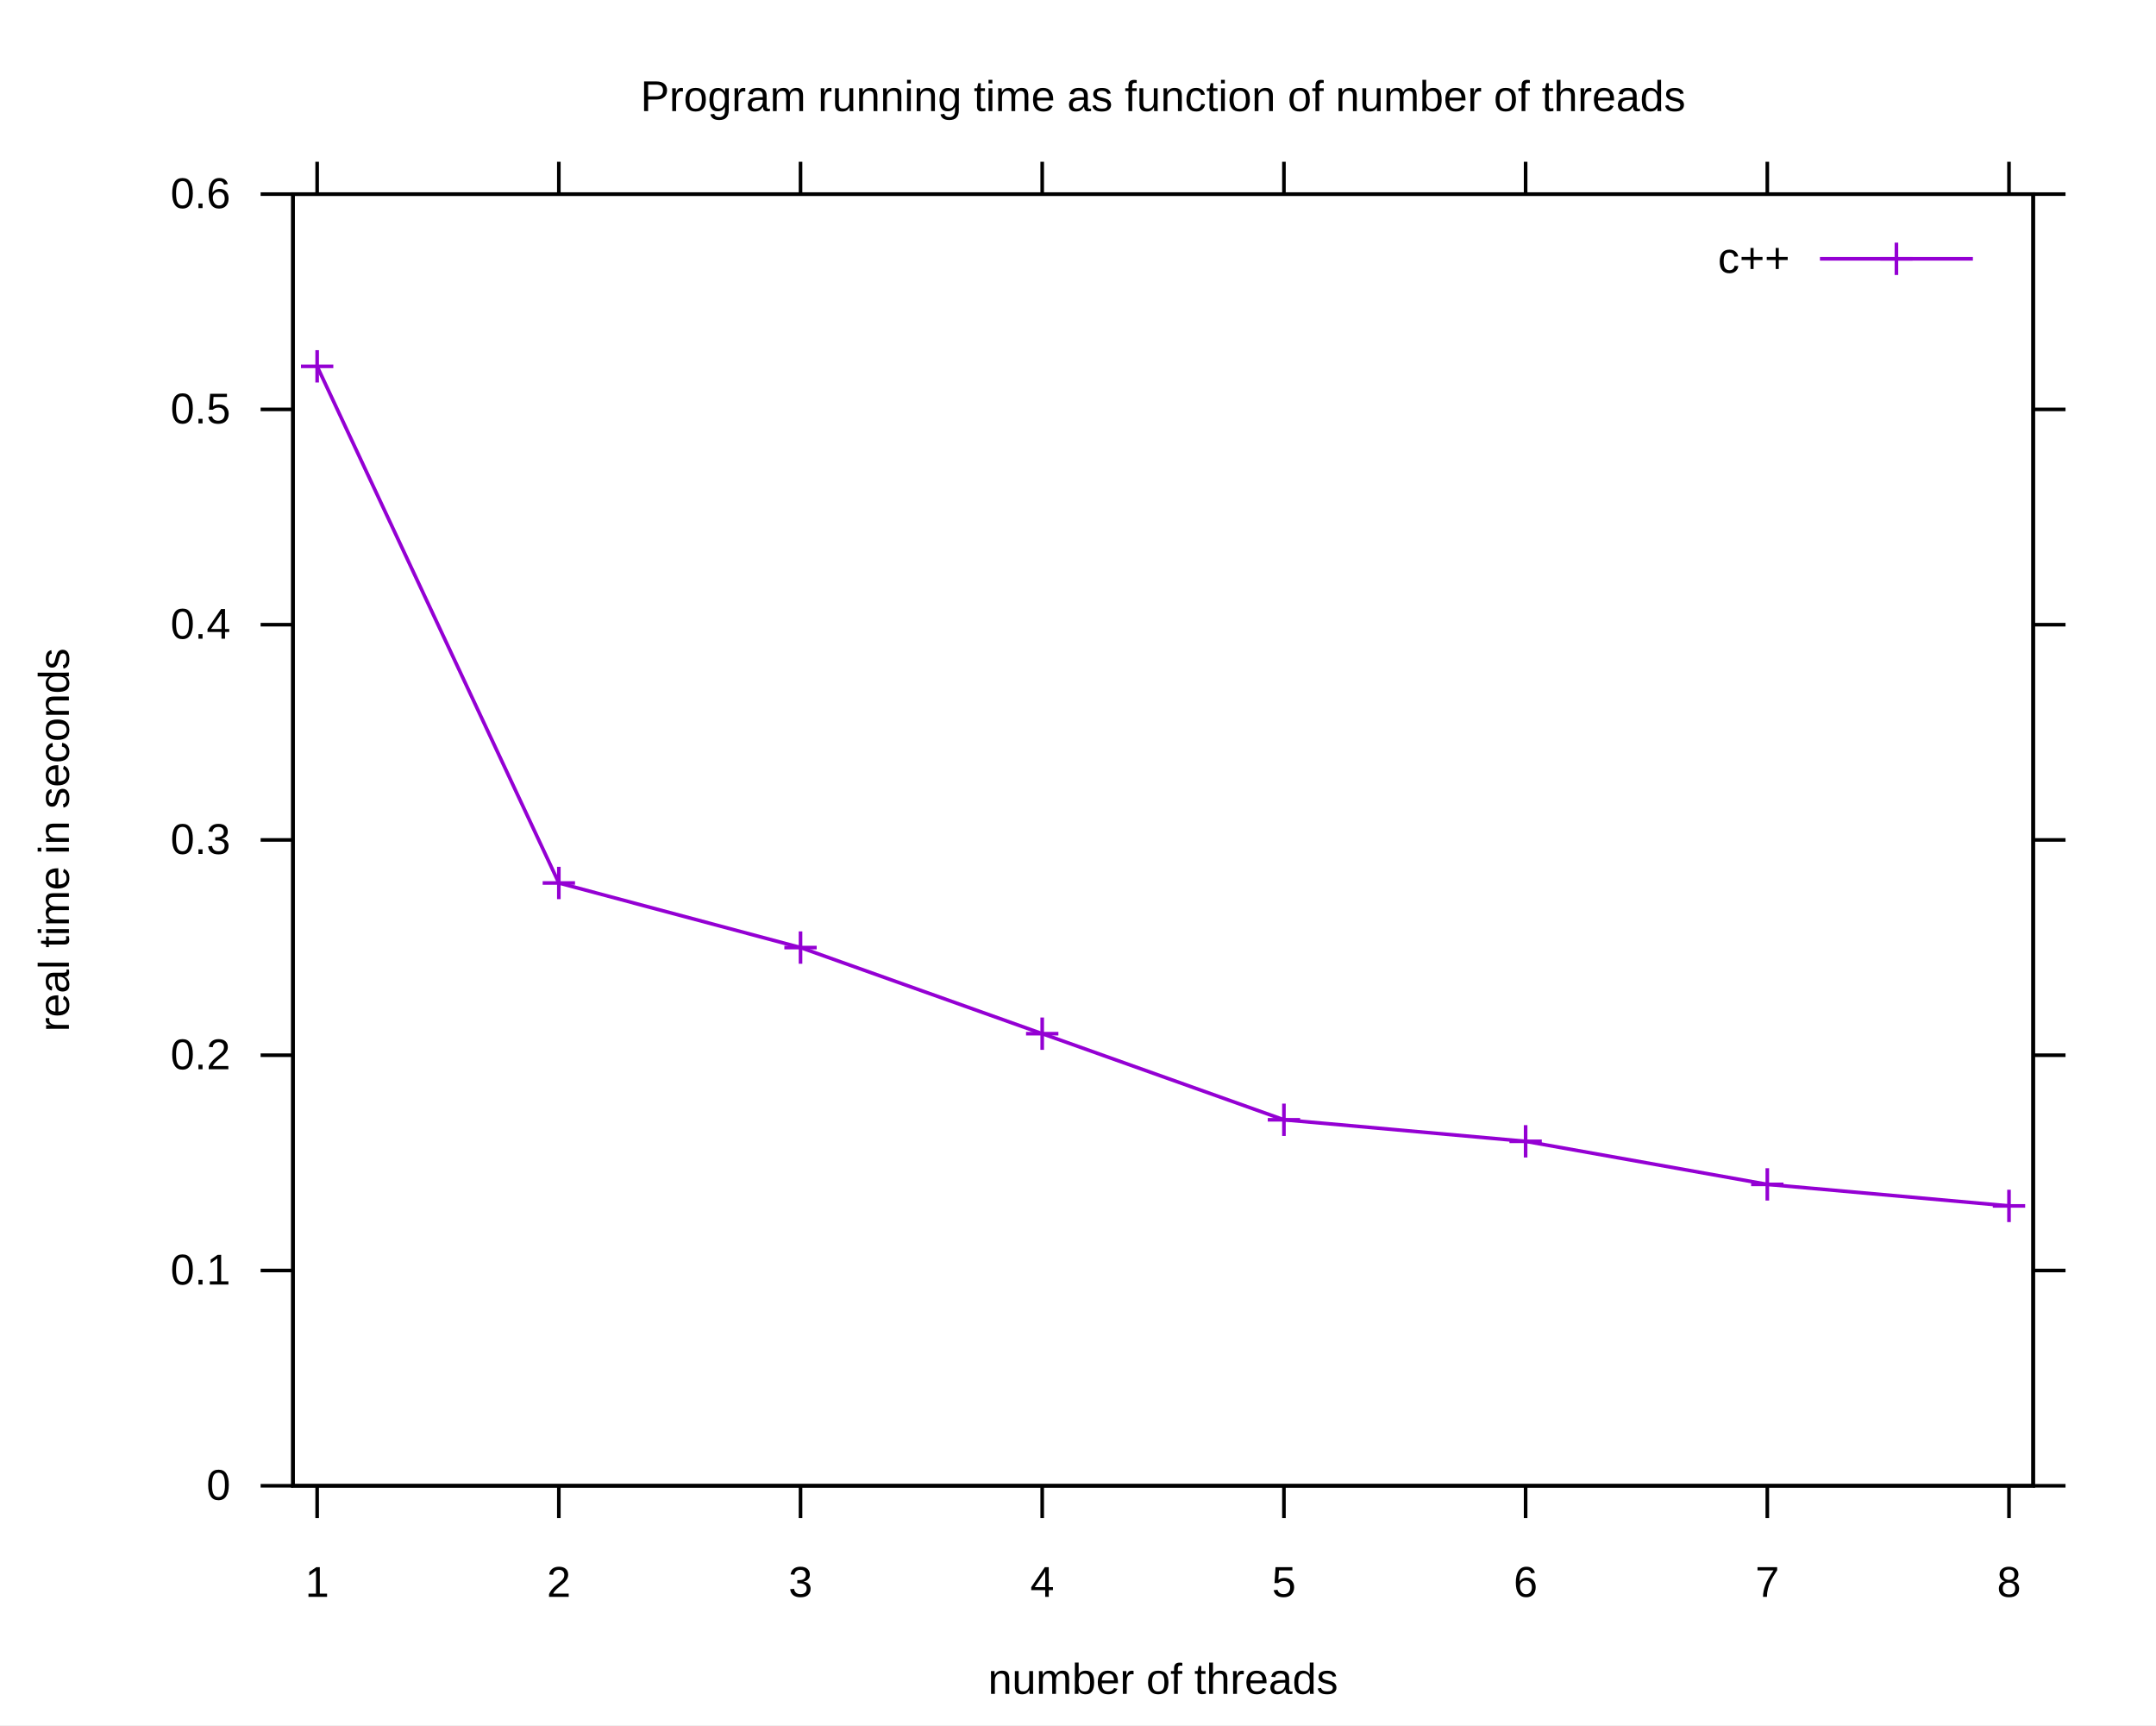
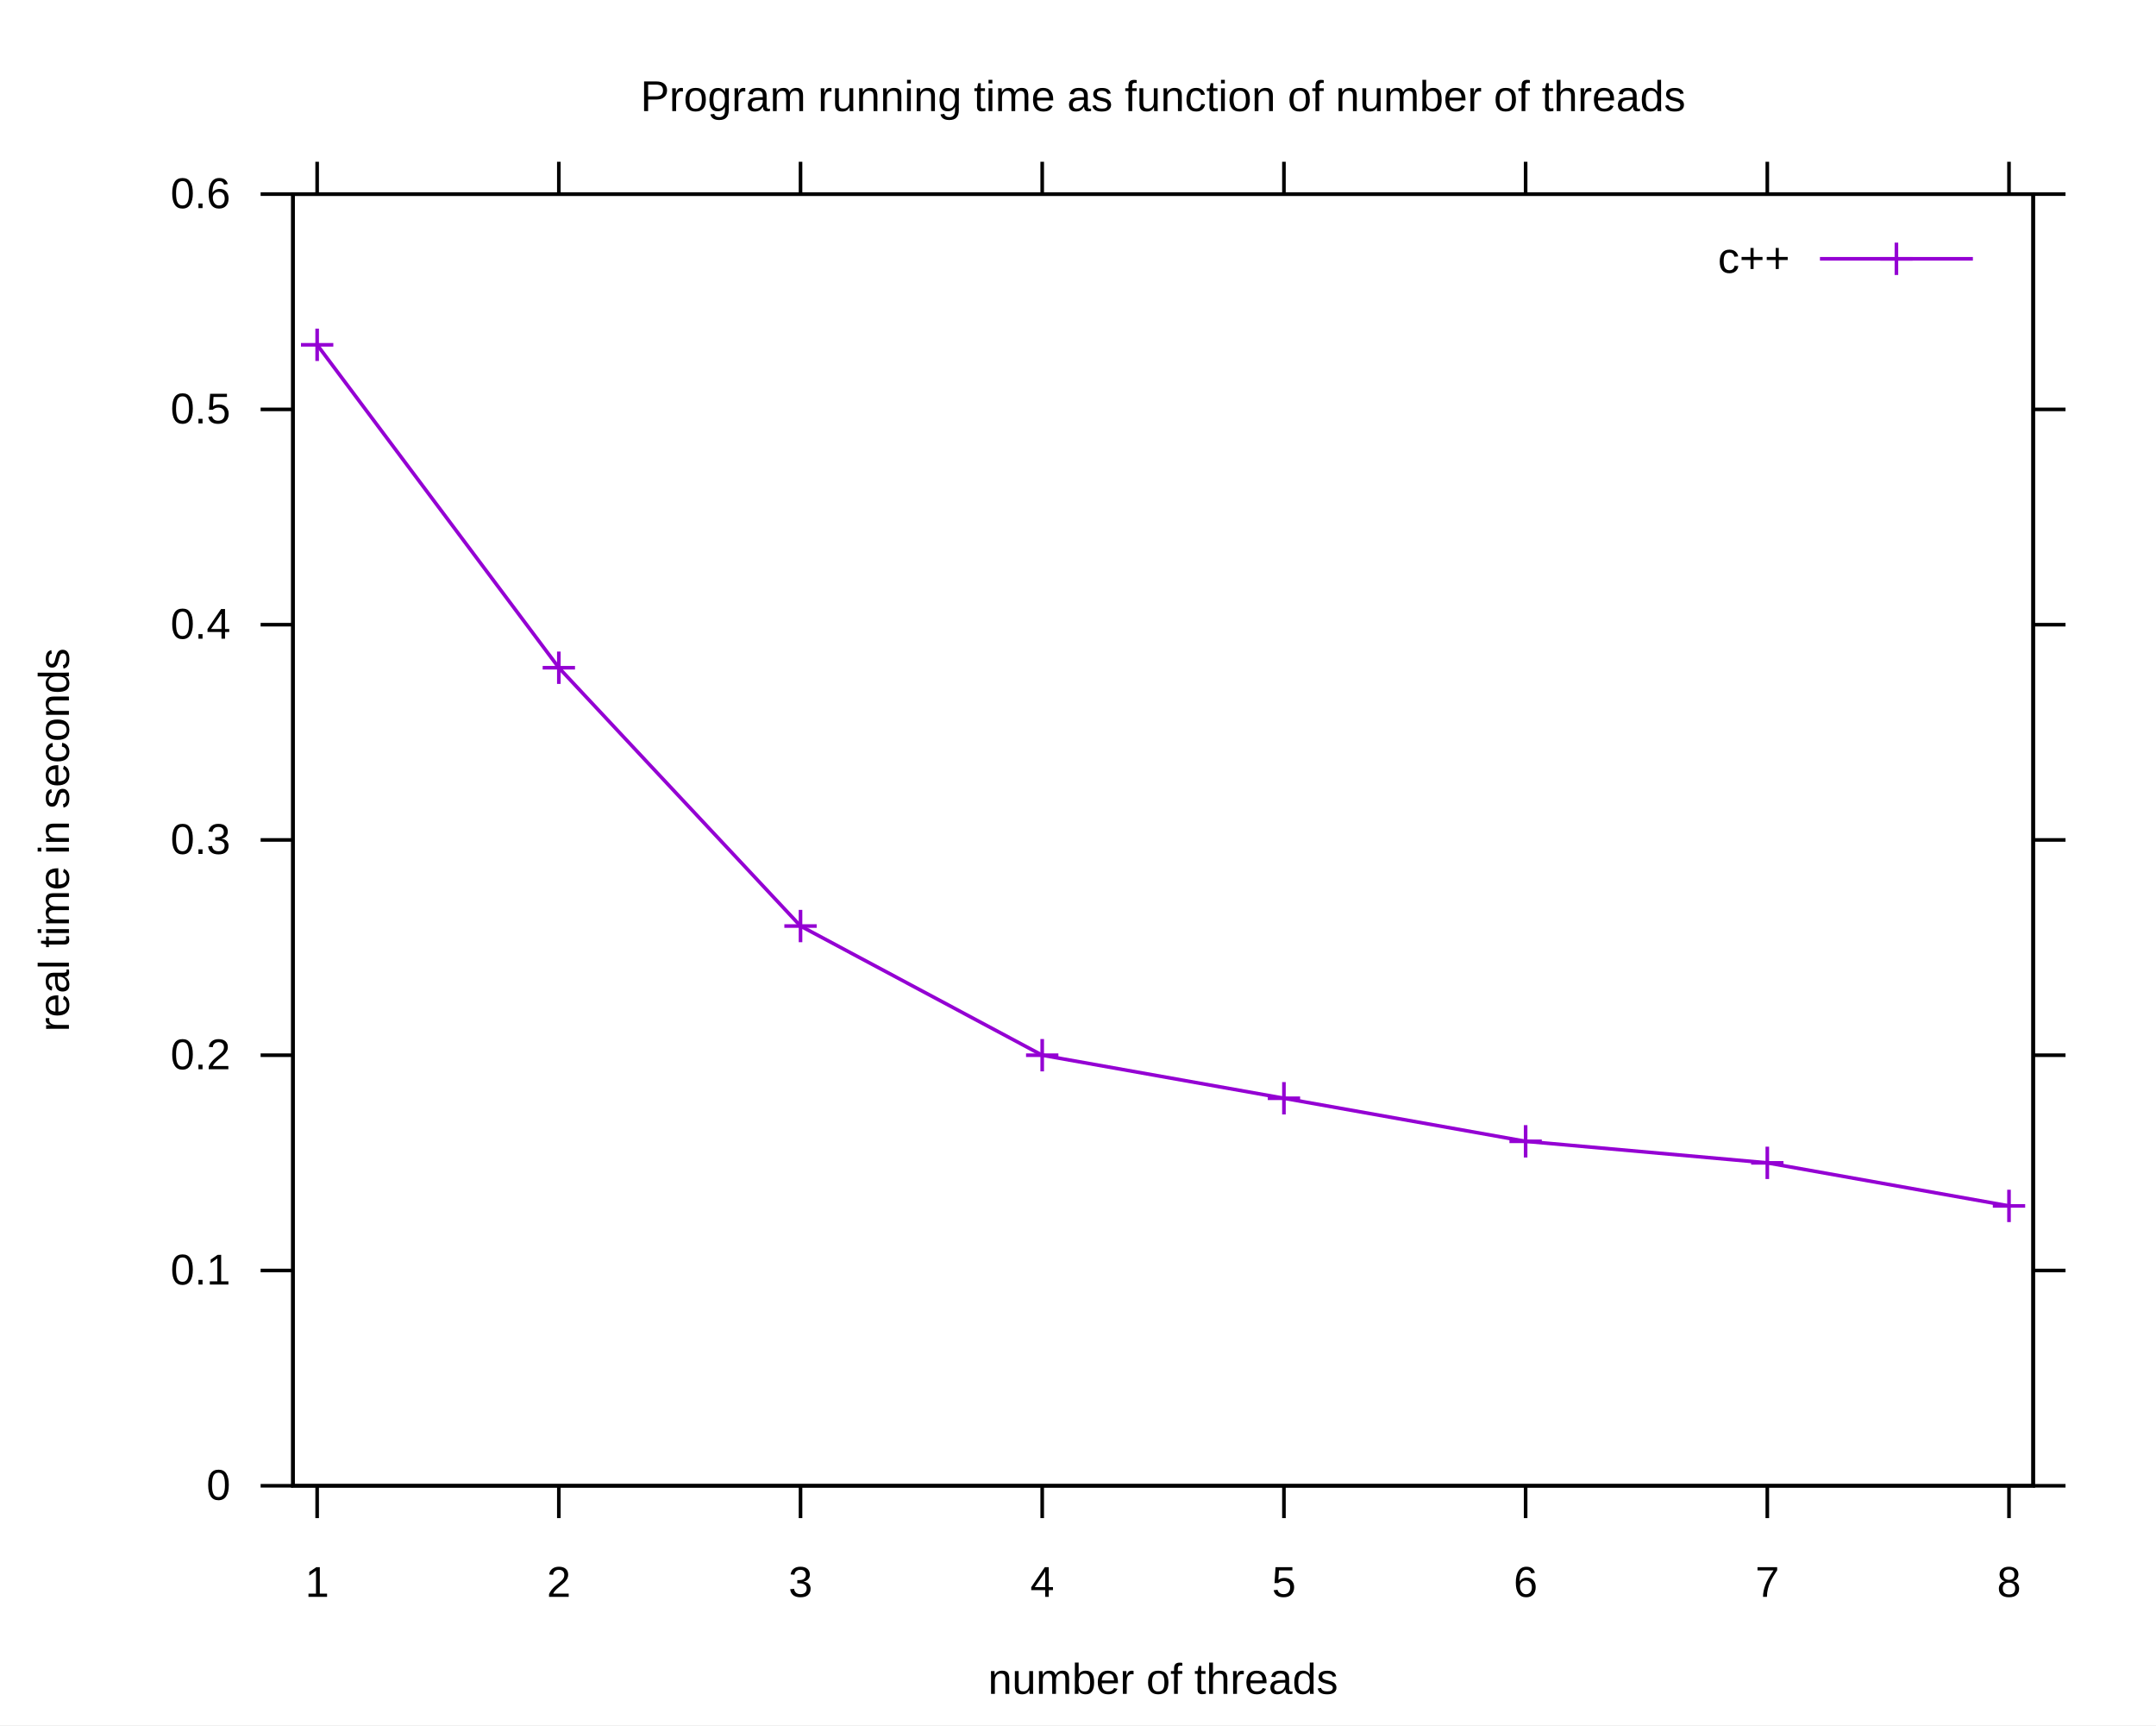
<svg xmlns="http://www.w3.org/2000/svg" xmlns:xlink="http://www.w3.org/1999/xlink" width="600" height="480" viewBox="0 0 600 480">
  <g id="gnuplot_canvas">
    <rect x="0" y="0" width="600" height="480" fill="#ffffff" />
    <defs>
      <circle id="gpDot" r="0.5" stroke-width="0.5" stroke="currentColor" />
      <path id="gpPt0" stroke-width="0.222" stroke="currentColor" d="M-1,0 h2 M0,-1 v2" />
      <path id="gpPt1" stroke-width="0.222" stroke="currentColor" d="M-1,-1 L1,1 M1,-1 L-1,1" />
      <path id="gpPt2" stroke-width="0.222" stroke="currentColor" d="M-1,0 L1,0 M0,-1 L0,1 M-1,-1 L1,1 M-1,1 L1,-1" />
      <rect id="gpPt3" stroke-width="0.222" stroke="currentColor" x="-1" y="-1" width="2" height="2" />
      <rect id="gpPt4" stroke-width="0.222" stroke="currentColor" fill="currentColor" x="-1" y="-1" width="2" height="2" />
      <circle id="gpPt5" stroke-width="0.222" stroke="currentColor" cx="0" cy="0" r="1" />
      <use xlink:href="#gpPt5" id="gpPt6" fill="currentColor" stroke="none" />
      <path id="gpPt7" stroke-width="0.222" stroke="currentColor" d="M0,-1.33 L-1.33,0.67 L1.33,0.67 z" />
      <use xlink:href="#gpPt7" id="gpPt8" fill="currentColor" stroke="none" />
      <use xlink:href="#gpPt7" id="gpPt9" stroke="currentColor" transform="rotate(180)" />
      <use xlink:href="#gpPt9" id="gpPt10" fill="currentColor" stroke="none" />
      <use xlink:href="#gpPt3" id="gpPt11" stroke="currentColor" transform="rotate(45)" />
      <use xlink:href="#gpPt11" id="gpPt12" fill="currentColor" stroke="none" />
      <path id="gpPt13" stroke-width="0.222" stroke="currentColor" d="M0,1.330 L1.265,0.411 L0.782,-1.067 L-0.782,-1.076 L-1.265,0.411 z" />
      <use xlink:href="#gpPt13" id="gpPt14" fill="currentColor" stroke="none" />
      <filter id="textbox" filterUnits="objectBoundingBox" x="0" y="0" height="1" width="1">
        <feFlood flood-color="#FFFFFF" flood-opacity="1" result="bgnd" />
        <feComposite in="SourceGraphic" in2="bgnd" operator="atop" />
      </filter>
      <filter id="greybox" filterUnits="objectBoundingBox" x="0" y="0" height="1" width="1">
        <feFlood flood-color="lightgrey" flood-opacity="1" result="grey" />
        <feComposite in="SourceGraphic" in2="grey" operator="atop" />
      </filter>
    </defs>
    <g fill="none" color="#FFFFFF" stroke="currentColor" stroke-width="1.00" stroke-linecap="butt" stroke-linejoin="miter">
</g>
    <g fill="none" color="black" stroke="currentColor" stroke-width="1.00" stroke-linecap="butt" stroke-linejoin="miter">
      <path stroke="black" d="M81.53,413.40 L72.53,413.40 M565.82,413.40 L574.82,413.40  " />
      <g transform="translate(64.14,417.30)" stroke="none" fill="black" font-family="Arial" font-size="12.00" text-anchor="end">
        <text>
          <tspan font-family="Arial"> 0</tspan>
        </text>
      </g>
    </g>
    <g fill="none" color="black" stroke="currentColor" stroke-width="1.00" stroke-linecap="butt" stroke-linejoin="miter">
      <path stroke="black" d="M81.53,353.50 L72.53,353.50 M565.82,353.50 L574.82,353.50  " />
      <g transform="translate(64.14,357.40)" stroke="none" fill="black" font-family="Arial" font-size="12.00" text-anchor="end">
        <text>
          <tspan font-family="Arial"> 0.1</tspan>
        </text>
      </g>
    </g>
    <g fill="none" color="black" stroke="currentColor" stroke-width="1.00" stroke-linecap="butt" stroke-linejoin="miter">
      <path stroke="black" d="M81.53,293.60 L72.53,293.60 M565.82,293.60 L574.82,293.60  " />
      <g transform="translate(64.14,297.50)" stroke="none" fill="black" font-family="Arial" font-size="12.00" text-anchor="end">
        <text>
          <tspan font-family="Arial"> 0.2</tspan>
        </text>
      </g>
    </g>
    <g fill="none" color="black" stroke="currentColor" stroke-width="1.00" stroke-linecap="butt" stroke-linejoin="miter">
      <path stroke="black" d="M81.53,233.70 L72.53,233.70 M565.82,233.70 L574.82,233.70  " />
      <g transform="translate(64.14,237.60)" stroke="none" fill="black" font-family="Arial" font-size="12.00" text-anchor="end">
        <text>
          <tspan font-family="Arial"> 0.3</tspan>
        </text>
      </g>
    </g>
    <g fill="none" color="black" stroke="currentColor" stroke-width="1.00" stroke-linecap="butt" stroke-linejoin="miter">
      <path stroke="black" d="M81.53,173.81 L72.53,173.81 M565.82,173.81 L574.82,173.81  " />
      <g transform="translate(64.14,177.71)" stroke="none" fill="black" font-family="Arial" font-size="12.00" text-anchor="end">
        <text>
          <tspan font-family="Arial"> 0.4</tspan>
        </text>
      </g>
    </g>
    <g fill="none" color="black" stroke="currentColor" stroke-width="1.00" stroke-linecap="butt" stroke-linejoin="miter">
      <path stroke="black" d="M81.53,113.91 L72.53,113.91 M565.82,113.91 L574.82,113.91  " />
      <g transform="translate(64.14,117.81)" stroke="none" fill="black" font-family="Arial" font-size="12.00" text-anchor="end">
        <text>
          <tspan font-family="Arial"> 0.5</tspan>
        </text>
      </g>
    </g>
    <g fill="none" color="black" stroke="currentColor" stroke-width="1.00" stroke-linecap="butt" stroke-linejoin="miter">
      <path stroke="black" d="M81.53,54.01 L72.53,54.01 M565.82,54.01 L574.82,54.01  " />
      <g transform="translate(64.14,57.91)" stroke="none" fill="black" font-family="Arial" font-size="12.00" text-anchor="end">
        <text>
          <tspan font-family="Arial"> 0.6</tspan>
        </text>
      </g>
    </g>
    <g fill="none" color="black" stroke="currentColor" stroke-width="1.00" stroke-linecap="butt" stroke-linejoin="miter">
      <path stroke="black" d="M88.26,413.40 L88.26,422.40 M88.26,54.01 L88.26,45.01  " />
      <g transform="translate(88.26,444.30)" stroke="none" fill="black" font-family="Arial" font-size="12.00" text-anchor="middle">
        <text>
          <tspan font-family="Arial"> 1</tspan>
        </text>
      </g>
    </g>
    <g fill="none" color="black" stroke="currentColor" stroke-width="1.00" stroke-linecap="butt" stroke-linejoin="miter">
      <path stroke="black" d="M155.52,413.40 L155.52,422.40 M155.52,54.01 L155.52,45.01  " />
      <g transform="translate(155.52,444.30)" stroke="none" fill="black" font-family="Arial" font-size="12.00" text-anchor="middle">
        <text>
          <tspan font-family="Arial"> 2</tspan>
        </text>
      </g>
    </g>
    <g fill="none" color="black" stroke="currentColor" stroke-width="1.00" stroke-linecap="butt" stroke-linejoin="miter">
      <path stroke="black" d="M222.78,413.40 L222.78,422.40 M222.78,54.01 L222.78,45.01  " />
      <g transform="translate(222.78,444.30)" stroke="none" fill="black" font-family="Arial" font-size="12.00" text-anchor="middle">
        <text>
          <tspan font-family="Arial"> 3</tspan>
        </text>
      </g>
    </g>
    <g fill="none" color="black" stroke="currentColor" stroke-width="1.00" stroke-linecap="butt" stroke-linejoin="miter">
      <path stroke="black" d="M290.04,413.40 L290.04,422.40 M290.04,54.01 L290.04,45.01  " />
      <g transform="translate(290.04,444.30)" stroke="none" fill="black" font-family="Arial" font-size="12.00" text-anchor="middle">
        <text>
          <tspan font-family="Arial"> 4</tspan>
        </text>
      </g>
    </g>
    <g fill="none" color="black" stroke="currentColor" stroke-width="1.00" stroke-linecap="butt" stroke-linejoin="miter">
      <path stroke="black" d="M357.31,413.40 L357.31,422.40 M357.31,54.01 L357.31,45.01  " />
      <g transform="translate(357.31,444.30)" stroke="none" fill="black" font-family="Arial" font-size="12.00" text-anchor="middle">
        <text>
          <tspan font-family="Arial"> 5</tspan>
        </text>
      </g>
    </g>
    <g fill="none" color="black" stroke="currentColor" stroke-width="1.00" stroke-linecap="butt" stroke-linejoin="miter">
      <path stroke="black" d="M424.57,413.40 L424.57,422.40 M424.57,54.01 L424.57,45.01  " />
      <g transform="translate(424.57,444.30)" stroke="none" fill="black" font-family="Arial" font-size="12.00" text-anchor="middle">
        <text>
          <tspan font-family="Arial"> 6</tspan>
        </text>
      </g>
    </g>
    <g fill="none" color="black" stroke="currentColor" stroke-width="1.00" stroke-linecap="butt" stroke-linejoin="miter">
      <path stroke="black" d="M491.83,413.40 L491.83,422.40 M491.83,54.01 L491.83,45.01  " />
      <g transform="translate(491.83,444.30)" stroke="none" fill="black" font-family="Arial" font-size="12.00" text-anchor="middle">
        <text>
          <tspan font-family="Arial"> 7</tspan>
        </text>
      </g>
    </g>
    <g fill="none" color="black" stroke="currentColor" stroke-width="1.00" stroke-linecap="butt" stroke-linejoin="miter">
      <path stroke="black" d="M559.09,413.40 L559.09,422.40 M559.09,54.01 L559.09,45.01  " />
      <g transform="translate(559.09,444.30)" stroke="none" fill="black" font-family="Arial" font-size="12.00" text-anchor="middle">
        <text>
          <tspan font-family="Arial"> 8</tspan>
        </text>
      </g>
    </g>
    <g fill="none" color="black" stroke="currentColor" stroke-width="1.00" stroke-linecap="butt" stroke-linejoin="miter">
</g>
    <g fill="none" color="black" stroke="currentColor" stroke-width="1.00" stroke-linecap="butt" stroke-linejoin="miter">
      <path stroke="black" d="M81.53,54.01 L81.53,413.40 L565.82,413.40 L565.82,54.01 L81.53,54.01 Z  " />
    </g>
    <g fill="none" color="black" stroke="currentColor" stroke-width="1.00" stroke-linecap="butt" stroke-linejoin="miter">
      <g transform="translate(19.18,233.71) rotate(270)" stroke="none" fill="black" font-family="Arial" font-size="12.00" text-anchor="middle">
        <text>
          <tspan font-family="Arial">real time in seconds</tspan>
        </text>
      </g>
    </g>
    <g fill="none" color="black" stroke="currentColor" stroke-width="1.00" stroke-linecap="butt" stroke-linejoin="miter">
      <g transform="translate(323.67,471.30)" stroke="none" fill="black" font-family="Arial" font-size="12.00" text-anchor="middle">
        <text>
          <tspan font-family="Arial">number of threads</tspan>
        </text>
      </g>
    </g>
    <g fill="none" color="black" stroke="currentColor" stroke-width="1.00" stroke-linecap="butt" stroke-linejoin="miter">
</g>
    <g id="gnuplot_plot_1">
      <g fill="none" color="black" stroke="currentColor" stroke-width="1.00" stroke-linecap="butt" stroke-linejoin="miter">
        <g transform="translate(498.09,75.91)" stroke="none" fill="black" font-family="Arial" font-size="12.00" text-anchor="end">
          <text>
            <tspan font-family="Arial">c++</tspan>
          </text>
        </g>
      </g>
      <g fill="none" color="black" stroke="currentColor" stroke-width="1.00" stroke-linecap="butt" stroke-linejoin="miter">
-         <path stroke="rgb(148,   0, 211)" d="M506.48,72.01 L549.04,72.01 M88.26,101.93 L155.52,245.68 L222.78,263.65 L290.04,287.61 L357.31,311.57 L424.57,317.56   L491.83,329.54 L559.09,335.53  " />
-         <use xlink:href="#gpPt0" transform="translate(88.26,101.93) scale(4.50)" color="rgb(148,   0, 211)" />
-         <use xlink:href="#gpPt0" transform="translate(155.52,245.68) scale(4.50)" color="rgb(148,   0, 211)" />
-         <use xlink:href="#gpPt0" transform="translate(222.78,263.65) scale(4.50)" color="rgb(148,   0, 211)" />
-         <use xlink:href="#gpPt0" transform="translate(290.04,287.61) scale(4.50)" color="rgb(148,   0, 211)" />
-         <use xlink:href="#gpPt0" transform="translate(357.31,311.57) scale(4.50)" color="rgb(148,   0, 211)" />
+         <path stroke="rgb(148,   0, 211)" d="M506.48,72.01 L549.04,72.01 M88.26,95.94 L155.52,185.79 L222.78,257.66 L290.04,293.60 L357.31,305.58 L424.57,317.56   L491.83,323.55 L559.09,335.53  " />
+         <use xlink:href="#gpPt0" transform="translate(88.26,95.94) scale(4.50)" color="rgb(148,   0, 211)" />
+         <use xlink:href="#gpPt0" transform="translate(155.52,185.79) scale(4.50)" color="rgb(148,   0, 211)" />
+         <use xlink:href="#gpPt0" transform="translate(222.78,257.66) scale(4.50)" color="rgb(148,   0, 211)" />
+         <use xlink:href="#gpPt0" transform="translate(290.04,293.60) scale(4.50)" color="rgb(148,   0, 211)" />
+         <use xlink:href="#gpPt0" transform="translate(357.31,305.58) scale(4.50)" color="rgb(148,   0, 211)" />
        <use xlink:href="#gpPt0" transform="translate(424.57,317.56) scale(4.50)" color="rgb(148,   0, 211)" />
-         <use xlink:href="#gpPt0" transform="translate(491.83,329.54) scale(4.50)" color="rgb(148,   0, 211)" />
+         <use xlink:href="#gpPt0" transform="translate(491.83,323.55) scale(4.50)" color="rgb(148,   0, 211)" />
        <use xlink:href="#gpPt0" transform="translate(559.09,335.53) scale(4.50)" color="rgb(148,   0, 211)" />
        <use xlink:href="#gpPt0" transform="translate(527.76,72.01) scale(4.50)" color="rgb(148,   0, 211)" />
      </g>
    </g>
    <g fill="none" color="#FFFFFF" stroke="rgb(148,   0, 211)" stroke-width="2.00" stroke-linecap="butt" stroke-linejoin="miter">
</g>
    <g fill="none" color="black" stroke="currentColor" stroke-width="2.00" stroke-linecap="butt" stroke-linejoin="miter">
</g>
    <g fill="none" color="black" stroke="black" stroke-width="1.00" stroke-linecap="butt" stroke-linejoin="miter">
</g>
    <g fill="none" color="black" stroke="currentColor" stroke-width="1.00" stroke-linecap="butt" stroke-linejoin="miter">
      <path stroke="black" d="M81.53,54.01 L81.53,413.40 L565.82,413.40 L565.82,54.01 L81.53,54.01 Z  " />
    </g>
    <g fill="none" color="black" stroke="currentColor" stroke-width="1.00" stroke-linecap="butt" stroke-linejoin="miter">
      <g transform="translate(323.67,30.91)" stroke="none" fill="black" font-family="Arial" font-size="12.00" text-anchor="middle">
        <text>
          <tspan font-family="Arial">Program running time as function of number of threads</tspan>
        </text>
      </g>
    </g>
    <g fill="none" color="black" stroke="currentColor" stroke-width="1.00" stroke-linecap="butt" stroke-linejoin="miter">
</g>
  </g>
</svg>
